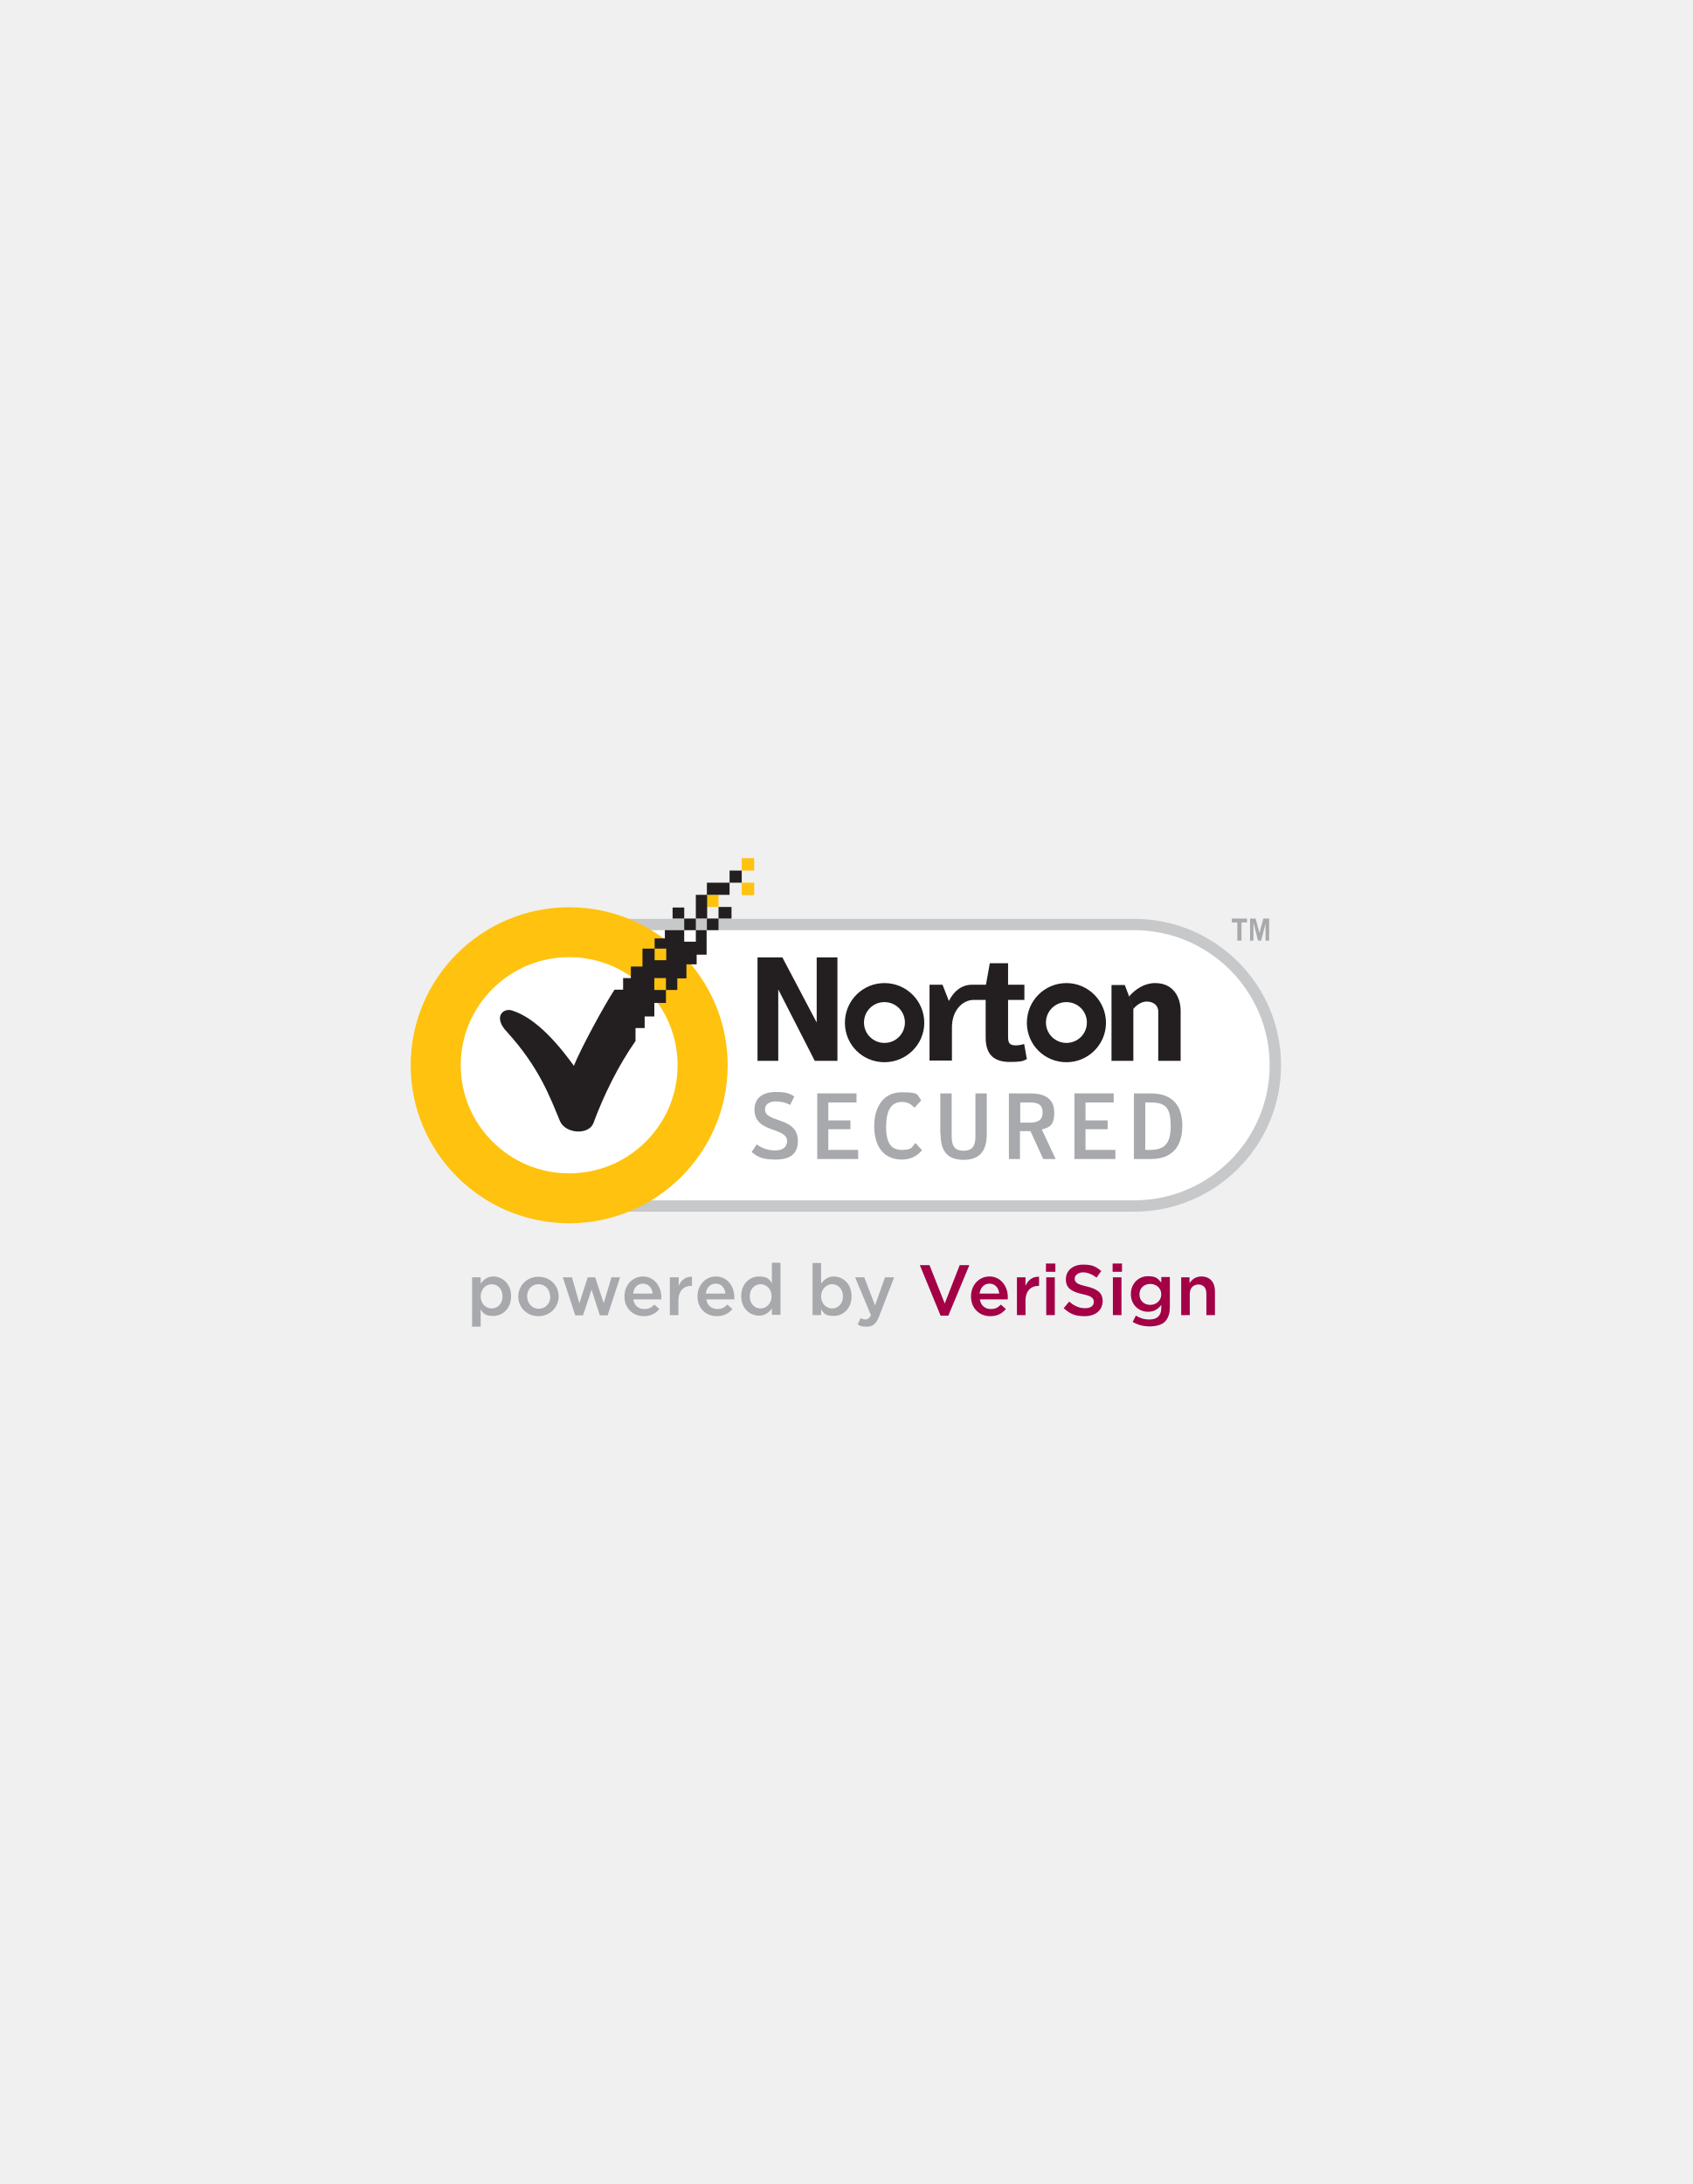
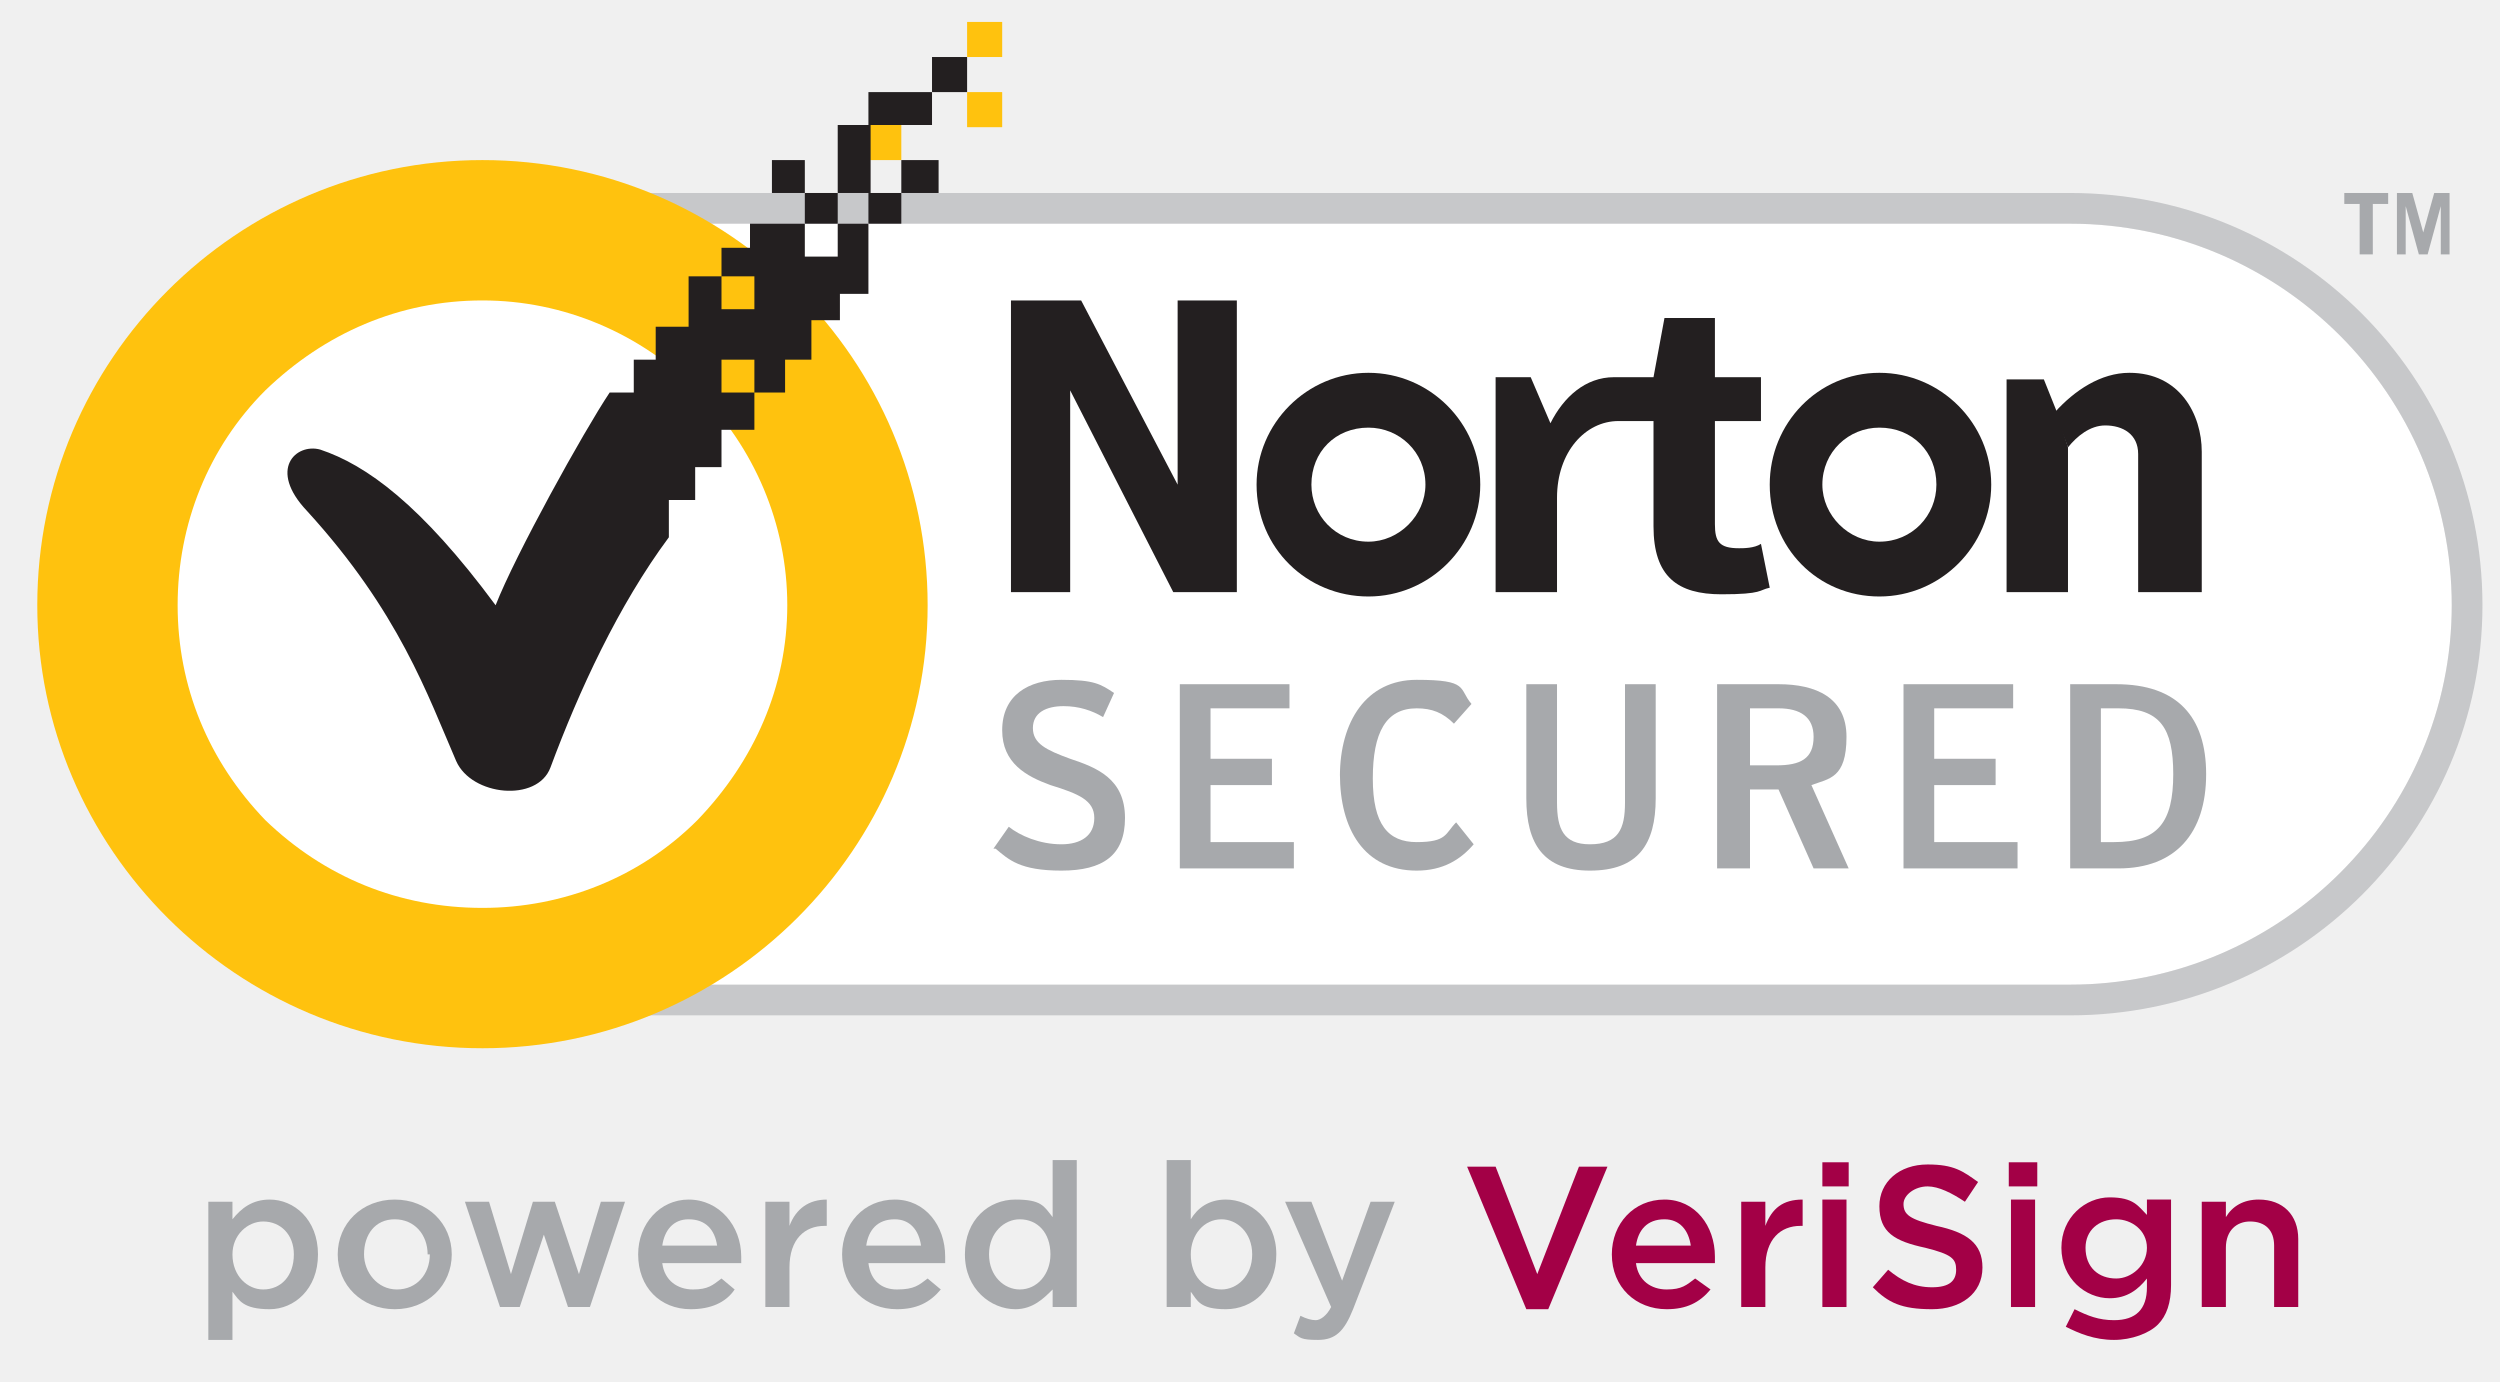
- <svg xmlns="http://www.w3.org/2000/svg" width="217" height="280" viewBox="0 0 217 280" fill="none">
-   <path d="M73.043 119.247C63.469 119.247 55.668 127.025 55.668 136.571C55.668 146.116 63.469 153.894 73.043 153.894H145.411C154.985 153.894 162.785 146.116 162.785 136.571C162.785 127.025 154.985 119.247 145.411 119.247H73.043Z" fill="white" />
-   <path d="M145.411 155.343H73.043C62.653 155.343 54.215 146.929 54.215 136.571C54.215 126.212 62.653 117.798 73.043 117.798H145.411C155.8 117.798 164.239 126.212 164.239 136.571C164.239 146.929 155.8 155.343 145.411 155.343ZM73.043 119.247C63.469 119.247 55.668 127.025 55.668 136.571C55.668 146.116 63.469 153.894 73.043 153.894H145.411C154.985 153.894 162.785 146.116 162.785 136.571C162.785 127.025 154.985 119.247 145.411 119.247H73.043Z" fill="#C7C8CA" />
-   <path d="M136.724 126.035C133.923 126.035 131.654 128.298 131.654 131.126C131.654 133.955 133.923 136.182 136.724 136.182C139.525 136.182 141.795 133.919 141.795 131.126C141.795 128.333 139.525 126.035 136.724 126.035ZM136.724 133.707C135.27 133.707 134.1 132.54 134.1 131.091C134.1 129.641 135.27 128.475 136.724 128.475C138.178 128.475 139.348 129.641 139.348 131.091C139.348 132.54 138.178 133.707 136.724 133.707Z" fill="#231F20" />
-   <path d="M113.393 126.035C110.592 126.035 108.323 128.298 108.323 131.126C108.323 133.955 110.592 136.182 113.393 136.182C116.194 136.182 118.499 133.919 118.499 131.126C118.499 128.333 116.23 126.035 113.393 126.035ZM113.393 133.707C111.939 133.707 110.769 132.54 110.769 131.091C110.769 129.641 111.939 128.475 113.393 128.475C114.847 128.475 116.017 129.641 116.017 131.091C116.017 132.54 114.847 133.707 113.393 133.707Z" fill="#231F20" />
-   <path d="M131.299 133.848C130.98 133.955 130.484 134.025 130.306 134.025C129.42 134.025 129.243 133.742 129.243 132.894V128.192H131.335V126.247H129.243V123.49H126.902L126.406 126.247H124.775H124.633C123.286 126.247 122.293 127.061 121.655 128.333L120.839 126.247H119.173V135.97H122.045V131.727C122.045 129.606 123.321 128.227 124.81 128.192H126.371V133.035C126.371 135.298 127.541 136.146 129.455 136.146C131.37 136.146 131.193 135.934 131.654 135.793L131.299 133.813V133.848Z" fill="#231F20" />
-   <path d="M145.305 129.359V136.005H142.504V126.283H144.206L144.773 127.768" fill="#231F20" />
-   <path d="M144.738 127.768C145.589 126.778 146.759 126.035 148.106 126.035C150.446 126.035 151.368 127.874 151.368 129.606V136.005H148.496V129.677C148.496 128.828 147.787 128.404 147.042 128.404C146.298 128.404 145.73 128.864 145.269 129.359" fill="#231F20" />
-   <path d="M97.118 122.747H100.309L104.706 131.091V122.747H107.365V136.005H104.458L99.778 126.848V136.005H97.118V122.747Z" fill="#231F20" />
-   <path d="M159.878 117.763V118.258H159.169V120.591H158.637V118.258H157.928V117.763H159.878Z" fill="#A7A9AC" />
-   <path d="M160.268 120.591V117.763H160.977L161.473 119.601L161.97 117.763H162.715V120.591H162.254V118.399L161.686 120.591H161.296L160.729 118.399H160.693V120.591H160.268Z" fill="#A7A9AC" />
-   <path d="M96.338 147.742L97.012 146.717C97.544 147.106 98.359 147.495 99.352 147.495C100.345 147.495 100.912 147.071 100.912 146.293C100.912 145.515 100.167 145.197 98.927 144.773C97.827 144.384 96.728 143.818 96.728 142.263C96.728 140.707 97.898 140 99.423 140C100.948 140 101.231 140.212 101.834 140.566L101.302 141.662C100.806 141.379 100.167 141.202 99.458 141.202C98.749 141.202 98.076 141.52 98.076 142.227C98.076 142.934 98.678 143.217 99.813 143.606C100.983 143.995 102.295 144.525 102.295 146.258C102.295 147.99 101.267 148.662 99.387 148.662C97.508 148.662 96.976 148.167 96.374 147.707" fill="#A7A9AC" />
-   <path d="M104.777 140.177H109.812V141.343H106.195V143.641H109.032V144.773H106.195V147.424H110.025V148.591H104.777V140.177Z" fill="#A7A9AC" />
-   <path d="M112.081 144.384C112.081 141.909 113.251 140.035 115.627 140.035C118.003 140.035 117.506 140.354 118.109 141.061L117.258 142.015C116.762 141.52 116.336 141.273 115.627 141.273C114.244 141.273 113.606 142.404 113.606 144.49C113.606 146.576 114.28 147.424 115.627 147.424C116.974 147.424 116.903 147.035 117.364 146.54L118.215 147.46C117.613 148.167 116.832 148.662 115.627 148.662C113.18 148.662 112.081 146.823 112.081 144.349" fill="#A7A9AC" />
-   <path d="M120.556 145.374V140.177H122.009V145.621C122.009 146.788 122.293 147.53 123.534 147.53C124.775 147.53 125.059 146.788 125.059 145.621V140.177H126.512V145.374C126.512 147.46 125.697 148.697 123.534 148.697C121.371 148.697 120.591 147.46 120.591 145.374" fill="#A7A9AC" />
-   <path d="M135.306 148.591H133.746L132.115 145.02H130.767V148.591H129.349V140.177H132.115C133.817 140.177 135.164 140.778 135.164 142.616C135.164 144.455 134.419 144.525 133.568 144.808L135.341 148.591H135.306ZM132.044 143.924C133.107 143.924 133.675 143.571 133.675 142.616C133.675 141.662 133.108 141.343 132.15 141.343H130.803V143.924H132.079H132.044Z" fill="#A7A9AC" />
-   <path d="M137.752 140.177H142.787V141.343H139.171V143.641H142.007V144.773H139.171V147.424H143V148.591H137.752V140.177Z" fill="#A7A9AC" />
-   <path d="M145.411 140.177H147.503C150.269 140.177 151.581 141.662 151.581 144.348C151.581 147.035 150.233 148.591 147.574 148.591H145.376V140.177H145.411ZM147.432 147.424C149.418 147.424 150.092 146.505 150.092 144.348C150.092 142.192 149.56 141.343 147.61 141.343H146.83V147.424H147.432Z" fill="#A7A9AC" />
-   <path d="M72.972 156.828C61.767 156.828 52.654 147.742 52.654 136.571C52.654 125.399 61.767 116.313 72.972 116.313C84.176 116.313 93.289 125.399 93.289 136.571C93.289 147.742 84.176 156.828 72.972 156.828ZM72.972 122.712C69.249 122.712 65.774 124.162 63.15 126.778C60.526 129.394 59.072 132.859 59.072 136.571C59.072 140.283 60.526 143.747 63.15 146.364C65.774 148.98 69.249 150.429 72.972 150.429C76.695 150.429 80.169 148.98 82.793 146.364C85.417 143.747 86.871 140.283 86.871 136.571C86.871 132.859 85.417 129.394 82.793 126.778C80.169 124.162 76.659 122.712 72.972 122.712Z" fill="#FFC20E" />
-   <path d="M96.693 113.167H95.097V114.758H96.693V113.167Z" fill="#FFC20E" />
-   <path d="M96.693 110.02H95.097V111.611H96.693V110.02Z" fill="#FFC20E" />
-   <path d="M92.119 114.722H90.629V116.278H92.119V114.722Z" fill="#FFC20E" />
-   <path d="M89.211 117.763H87.722V119.248H89.211V117.763Z" fill="#231F20" />
-   <path d="M93.785 116.278H92.119V117.763H93.785V116.278Z" fill="#231F20" />
-   <path d="M87.722 116.349H86.233V117.763H87.722V116.349Z" fill="#231F20" />
-   <path d="M92.119 117.763H90.629V119.248H92.119V117.763Z" fill="#231F20" />
-   <path d="M95.097 111.611H93.537V113.167H95.097V111.611Z" fill="#231F20" />
-   <path d="M93.537 113.167H90.629V114.722H93.537V113.167Z" fill="#231F20" />
-   <path d="M90.665 114.722H89.211V117.763H90.665V114.722Z" fill="#231F20" />
-   <path d="M89.211 119.247V120.732H87.722V119.247H85.24V120.308H83.928V121.616H85.417V123.101H83.928V121.616H82.368V123.914H80.879V125.399H79.886V126.884H78.787C77.581 128.687 74.496 134.343 73.574 136.641C70.241 132.01 67.653 130.172 65.596 129.535C64.497 129.217 63.185 130.384 64.994 132.293C69.178 136.889 70.525 140.707 71.802 143.747C72.475 145.338 75.489 145.586 76.092 143.96C77.368 140.495 79.248 136.641 81.481 133.46V131.798H82.651V130.313H83.892V128.581H85.382V126.919H83.892V125.399H85.382V126.919H86.835V125.434H88.006V123.631H89.317V122.394H90.594V119.247H89.14H89.211Z" fill="#231F20" />
-   <path d="M60.526 163.758H61.625V164.571C61.98 164.076 62.476 163.651 63.256 163.651C64.391 163.651 65.525 164.571 65.525 166.162C65.525 167.788 64.426 168.707 63.256 168.707C62.086 168.707 61.944 168.318 61.625 167.859V170.086H60.526V163.793V163.758ZM64.426 166.197C64.426 165.242 63.788 164.641 63.044 164.641C62.299 164.641 61.625 165.278 61.625 166.197C61.625 167.151 62.299 167.753 63.044 167.753C63.788 167.753 64.426 167.151 64.426 166.197Z" fill="#A7A9AC" />
-   <path d="M66.447 166.232C66.447 164.818 67.547 163.687 69.036 163.687C70.525 163.687 71.624 164.818 71.624 166.197C71.624 167.576 70.525 168.742 69.036 168.742C67.547 168.742 66.447 167.611 66.447 166.232ZM70.525 166.232C70.525 165.349 69.922 164.641 69.036 164.641C68.149 164.641 67.582 165.349 67.582 166.197C67.582 167.045 68.185 167.788 69.071 167.788C69.958 167.788 70.561 167.081 70.561 166.232" fill="#A7A9AC" />
-   <path d="M72.156 163.758H73.326L74.284 167.081L75.347 163.758H76.305L77.404 167.081L78.397 163.758H79.496L77.9 168.636H76.907L75.844 165.348L74.745 168.636H73.752L72.156 163.758Z" fill="#A7A9AC" />
-   <path d="M80.063 166.197C80.063 164.783 81.056 163.651 82.439 163.651C83.822 163.651 84.779 164.854 84.779 166.268C84.779 167.682 84.779 166.48 84.779 166.586H81.198C81.304 167.364 81.871 167.823 82.581 167.823C83.29 167.823 83.502 167.611 83.892 167.258L84.531 167.823C84.07 168.389 83.431 168.742 82.545 168.742C81.127 168.742 80.063 167.717 80.063 166.232M83.68 165.843C83.609 165.136 83.183 164.571 82.439 164.571C81.694 164.571 81.269 165.101 81.162 165.843H83.644H83.68Z" fill="#A7A9AC" />
-   <path d="M85.914 163.758H87.013V164.854C87.332 164.146 87.864 163.651 88.715 163.687V164.854H88.644C87.651 164.854 86.977 165.49 86.977 166.763V168.601H85.878V163.758H85.914Z" fill="#A7A9AC" />
-   <path d="M89.424 166.197C89.424 164.783 90.417 163.651 91.799 163.651C93.182 163.651 94.14 164.854 94.14 166.268C94.14 167.682 94.14 166.48 94.14 166.586H90.558C90.665 167.364 91.232 167.823 91.941 167.823C92.65 167.823 92.863 167.611 93.253 167.258L93.891 167.823C93.43 168.389 92.792 168.742 91.906 168.742C90.488 168.742 89.424 167.717 89.424 166.232M93.005 165.843C92.934 165.136 92.509 164.571 91.764 164.571C91.019 164.571 90.594 165.101 90.488 165.843H92.97H93.005Z" fill="#A7A9AC" />
-   <path d="M95.026 166.197C95.026 164.571 96.125 163.651 97.295 163.651C98.466 163.651 98.607 164.04 98.962 164.5V161.884H100.061V168.566H98.962V167.752C98.607 168.247 98.111 168.672 97.295 168.672C96.161 168.672 95.026 167.752 95.026 166.162M98.926 166.197C98.926 165.242 98.253 164.641 97.508 164.641C96.763 164.641 96.125 165.242 96.125 166.197C96.125 167.151 96.763 167.752 97.508 167.752C98.253 167.752 98.926 167.116 98.926 166.197Z" fill="#A7A9AC" />
-   <path d="M105.273 167.859V168.601H104.174V161.919H105.273V164.571C105.628 164.076 106.124 163.652 106.904 163.652C108.039 163.652 109.174 164.571 109.174 166.162C109.174 167.788 108.075 168.707 106.904 168.707C105.734 168.707 105.592 168.318 105.273 167.859ZM108.075 166.197C108.075 165.242 107.436 164.641 106.692 164.641C105.947 164.641 105.273 165.278 105.273 166.197C105.273 167.152 105.947 167.753 106.692 167.753C107.436 167.753 108.075 167.152 108.075 166.197Z" fill="#A7A9AC" />
-   <path d="M109.954 169.803L110.344 168.99C110.557 169.096 110.769 169.167 110.982 169.167C111.195 169.167 111.478 169.025 111.656 168.601L109.635 163.758H110.805L112.188 167.364L113.464 163.758H114.634L112.719 168.742C112.329 169.732 111.904 170.086 111.124 170.086C110.344 170.086 110.308 169.98 109.989 169.803" fill="#A7A9AC" />
-   <path d="M117.932 162.202H119.173L121.123 167.116L123.038 162.202H124.279L121.584 168.672H120.591L117.932 162.202Z" fill="#A30046" />
-   <path d="M124.491 166.197C124.491 164.783 125.484 163.651 126.867 163.651C128.25 163.651 129.207 164.854 129.207 166.268C129.207 167.682 129.207 166.48 129.207 166.586H125.626C125.732 167.364 126.3 167.823 127.009 167.823C127.718 167.823 127.931 167.611 128.321 167.258L128.959 167.823C128.498 168.389 127.86 168.742 126.973 168.742C125.555 168.742 124.491 167.717 124.491 166.232M128.108 165.843C128.037 165.136 127.612 164.571 126.867 164.571C126.122 164.571 125.697 165.101 125.591 165.843H128.073H128.108Z" fill="#A30046" />
-   <path d="M130.377 163.758H131.476V164.854C131.796 164.146 132.327 163.651 133.214 163.687V164.854H133.143C132.186 164.854 131.476 165.49 131.476 166.763V168.601H130.377V163.758Z" fill="#A30046" />
-   <path d="M134.1 161.99H135.306V163.05H134.1V161.99ZM134.136 163.758H135.235V168.601H134.136V163.758Z" fill="#A30046" />
-   <path d="M136.405 167.682L137.079 166.869C137.682 167.399 138.32 167.717 139.1 167.717C139.88 167.717 140.234 167.399 140.234 166.904C140.234 166.444 139.986 166.162 138.781 165.914C137.398 165.596 136.653 165.172 136.653 164.005C136.653 162.874 137.575 162.131 138.852 162.131C140.128 162.131 140.518 162.414 141.192 162.944L140.589 163.793C140.022 163.369 139.419 163.121 138.852 163.121C138.284 163.121 137.788 163.475 137.788 163.899C137.788 164.429 138.072 164.641 139.313 164.924C140.66 165.242 141.369 165.737 141.369 166.798C141.369 168 140.412 168.742 139.064 168.742C137.717 168.742 137.15 168.389 136.37 167.717" fill="#A30046" />
-   <path d="M142.646 161.99H143.851V163.05H142.646V161.99ZM142.681 163.758H143.78V168.601H142.681V163.758Z" fill="#A30046" />
-   <path d="M145.199 169.52L145.624 168.672C146.156 168.99 146.688 169.167 147.361 169.167C148.354 169.167 148.886 168.672 148.886 167.682V167.293C148.496 167.823 147.964 168.177 147.184 168.177C146.05 168.177 144.986 167.328 144.986 165.914C144.986 164.465 146.05 163.616 147.184 163.616C148.319 163.616 148.496 164.005 148.886 164.429V163.722H149.985V167.576C149.985 168.389 149.773 168.99 149.383 169.414C148.992 169.838 148.248 170.051 147.397 170.051C146.546 170.051 145.837 169.838 145.234 169.485M148.886 165.95C148.886 165.136 148.248 164.606 147.468 164.606C146.688 164.606 146.085 165.136 146.085 165.95C146.085 166.763 146.688 167.293 147.468 167.293C148.248 167.293 148.886 166.727 148.886 165.95Z" fill="#A30046" />
-   <path d="M151.404 163.758H152.503V164.5C152.822 164.04 153.283 163.651 154.027 163.651C155.127 163.651 155.765 164.394 155.765 165.525V168.601H154.666V165.843C154.666 165.101 154.276 164.677 153.637 164.677C152.999 164.677 152.538 165.136 152.538 165.879V168.601H151.439V163.758H151.404Z" fill="#A30046" />
+ <svg xmlns="http://www.w3.org/2000/svg" version="1.2" viewBox="0 0 114 63" width="114" height="63">
+   <style>.a{fill:#fff}.b{fill:#c7c8ca}.c{fill:#231f20}.d{fill:#a7a9ac}.e{fill:#ffc20e}.f{fill:#a30046}</style>
+   <path class="a" d="m22 10.2c-9.5 0-17.3 7.8-17.3 17.4 0 9.5 7.8 17.3 17.3 17.3h72.4c9.6 0 17.4-7.8 17.4-17.3 0-9.6-7.8-17.4-17.4-17.4z" />
+   <path fill-rule="evenodd" class="b" d="m94.4 46.3h-72.4c-10.3 0-18.8-8.4-18.8-18.7 0-10.4 8.5-18.8 18.8-18.8h72.4c10.4 0 18.8 8.4 18.8 18.8 0 10.3-8.4 18.7-18.8 18.7zm-72.4-36.1c-9.5 0-17.3 7.8-17.3 17.4 0 9.5 7.8 17.3 17.3 17.3h72.4c9.6 0 17.4-7.8 17.4-17.3 0-9.6-7.8-17.4-17.4-17.4z" />
+   <path fill-rule="evenodd" class="c" d="m90.8 22.1c0 2.8-2.3 5.1-5.1 5.1-2.8 0-5-2.2-5-5.1 0-2.8 2.2-5.1 5-5.1 2.8 0 5.1 2.3 5.1 5.1zm-2.5 0c0-1.5-1.1-2.6-2.6-2.6-1.4 0-2.6 1.1-2.6 2.6 0 1.4 1.2 2.6 2.6 2.6 1.5 0 2.6-1.2 2.6-2.6z" />
+   <path fill-rule="evenodd" class="c" d="m67.5 22.1c0 2.8-2.3 5.1-5.1 5.1-2.8 0-5.1-2.2-5.1-5.1 0-2.8 2.3-5.1 5.1-5.1 2.8 0 5.1 2.3 5.1 5.1zm-2.5 0c0-1.5-1.2-2.6-2.6-2.6-1.5 0-2.6 1.1-2.6 2.6 0 1.4 1.1 2.6 2.6 2.6 1.4 0 2.6-1.2 2.6-2.6z" />
+   <path class="c" d="m80.3 24.8c-0.3 0.2-0.8 0.2-1 0.2-0.9 0-1.1-0.3-1.1-1.1v-4.7h2.1v-2h-2.1v-2.7h-2.3l-0.5 2.7h-1.6-0.2c-1.3 0-2.3 0.9-2.9 2.1l-0.9-2.1h-1.6v9.8h2.8v-4.3c0-2.1 1.3-3.5 2.8-3.5h1.6v4.8c0 2.3 1.1 3.1 3.1 3.1 1.9 0 1.7-0.2 2.2-0.3l-0.4-2z" />
+   <path class="c" d="m94.3 20.4v6.6h-2.8v-9.7h1.7l0.6 1.5" />
+   <path class="c" d="m93.7 18.8c0.9-1 2.1-1.8 3.4-1.8 2.3 0 3.3 1.9 3.3 3.6v6.4h-2.9v-6.3c0-0.9-0.7-1.3-1.5-1.3-0.7 0-1.3 0.5-1.7 1" />
+   <path class="c" d="m46.1 13.7h3.2l4.4 8.4v-8.4h2.7v13.3h-2.9l-4.7-9.2v9.2h-2.7z" />
+   <path class="d" d="m108.9 8.8v0.5h-0.7v2.3h-0.6v-2.3h-0.7v-0.5z" />
+   <path class="d" d="m109.3 11.6v-2.8h0.7l0.5 1.8 0.5-1.8h0.7v2.8h-0.4v-2.2l-0.6 2.2h-0.4l-0.6-2.2v2.2z" />
+   <path class="d" d="m45.3 38.7l0.7-1c0.5 0.4 1.4 0.8 2.4 0.8 0.9 0 1.5-0.4 1.5-1.2 0-0.8-0.7-1.1-2-1.5-1.1-0.4-2.2-1-2.2-2.5 0-1.6 1.2-2.3 2.7-2.3 1.5 0 1.8 0.2 2.4 0.6l-0.5 1.1c-0.5-0.3-1.1-0.5-1.8-0.5-0.8 0-1.4 0.3-1.4 1 0 0.7 0.6 1 1.7 1.4 1.2 0.4 2.5 0.9 2.5 2.7 0 1.7-1 2.4-2.9 2.4-1.9 0-2.4-0.5-3-1" />
+   <path class="d" d="m53.8 31.2h5v1.1h-3.6v2.3h2.8v1.2h-2.8v2.6h3.8v1.2h-5.2z" />
+   <path class="d" d="m61.1 35.4c0-2.5 1.2-4.4 3.5-4.4 2.4 0 1.9 0.4 2.5 1.1l-0.8 0.9c-0.5-0.5-1-0.7-1.7-0.7-1.4 0-2 1.1-2 3.2 0 2.1 0.7 2.9 2 2.9 1.4 0 1.3-0.4 1.8-0.9l0.8 1c-0.6 0.7-1.4 1.2-2.6 1.2-2.4 0-3.5-1.9-3.5-4.4" />
+   <path class="d" d="m69.6 36.4v-5.2h1.4v5.4c0 1.2 0.3 1.9 1.5 1.9 1.3 0 1.6-0.7 1.6-1.9v-5.4h1.4v5.2c0 2.1-0.8 3.3-3 3.3-2.1 0-2.9-1.2-2.9-3.3" />
+   <path fill-rule="evenodd" class="d" d="m82.7 39.6l-1.6-3.6h-1.3v3.6h-1.5v-8.4h2.8c1.7 0 3.1 0.6 3.1 2.4 0 1.9-0.8 1.9-1.6 2.2l1.7 3.8zm-1.7-4.7c1.1 0 1.7-0.3 1.7-1.3 0-0.9-0.6-1.3-1.6-1.3h-1.3v2.6z" />
+   <path class="d" d="m86.8 31.2h5v1.1h-3.6v2.3h2.8v1.2h-2.8v2.6h3.8v1.2h-5.2z" />
+   <path fill-rule="evenodd" class="d" d="m96.5 31.2c2.8 0 4.1 1.5 4.1 4.1 0 2.7-1.4 4.3-4 4.3h-2.2v-8.4zm-0.1 7.2c2 0 2.7-0.9 2.7-3.1 0-2.1-0.6-3-2.5-3h-0.8v6.1z" />
+   <path fill-rule="evenodd" class="e" d="m22 47.8c-11.2 0-20.3-9.1-20.3-20.2 0-11.2 9.1-20.3 20.3-20.3 11.2 0 20.3 9.1 20.3 20.3 0 11.1-9.1 20.2-20.3 20.2zm0-34.1c-3.8 0-7.2 1.5-9.9 4.1-2.6 2.6-4 6.1-4 9.8 0 3.7 1.4 7.1 4 9.8 2.7 2.6 6.1 4 9.9 4 3.7 0 7.2-1.4 9.8-4 2.6-2.7 4.1-6.1 4.1-9.8 0-3.7-1.5-7.2-4.1-9.8-2.6-2.6-6.1-4.1-9.8-4.1z" />
+   <path class="e" d="m45.7 4.2h-1.6v1.6h1.6z" />
+   <path class="e" d="m45.7 1h-1.6v1.6h1.6z" />
+   <path class="e" d="m41.1 5.7h-1.5v1.6h1.5z" />
+   <path class="c" d="m38.2 8.8h-1.5v1.4h1.5z" />
+   <path class="c" d="m42.8 7.3h-1.7v1.5h1.7z" />
+   <path class="c" d="m36.7 7.3h-1.5v1.5h1.5z" />
+   <path class="c" d="m41.1 8.8h-1.5v1.4h1.5z" />
+   <path class="c" d="m44.1 2.6h-1.6v1.6h1.6z" />
+   <path class="c" d="m42.5 4.2h-2.9v1.5h2.9z" />
+   <path class="c" d="m39.7 5.7h-1.5v3.1h1.5z" />
+   <path class="c" d="m38.2 10.2v1.5h-1.5v-1.5h-2.5v1.1h-1.3v1.3h1.5v1.5h-1.5v-1.5h-1.5v2.3h-1.5v1.5h-1v1.5h-1.1c-1.2 1.8-4.3 7.4-5.2 9.7-3.4-4.6-5.9-6.4-8-7.1-1.1-0.3-2.4 0.9-0.6 2.8 4.2 4.6 5.5 8.4 6.8 11.4 0.7 1.6 3.7 1.9 4.3 0.3 1.3-3.5 3.1-7.4 5.4-10.5v-1.7h1.2v-1.5h1.2v-1.7h1.5v-1.7h-1.5v-1.5h1.5v1.5h1.4v-1.5h1.2v-1.8h1.3v-1.2h1.3v-3.2h-1.5z" />
+   <path fill-rule="evenodd" class="d" d="m9.5 54.8h1.1v0.8c0.4-0.5 0.9-0.9 1.7-0.9 1.1 0 2.2 0.9 2.2 2.5 0 1.6-1.1 2.5-2.2 2.5-1.2 0-1.4-0.4-1.7-0.8v2.2h-1.1zm3.9 2.4c0-0.9-0.6-1.5-1.4-1.5-0.7 0-1.4 0.6-1.4 1.5 0 1 0.7 1.6 1.4 1.6 0.8 0 1.4-0.6 1.4-1.6z" />
+   <path fill-rule="evenodd" class="d" d="m15.4 57.2c0-1.4 1.1-2.5 2.6-2.5 1.5 0 2.6 1.1 2.6 2.5 0 1.4-1.1 2.5-2.6 2.5-1.5 0-2.6-1.1-2.6-2.5zm4.1 0c0-0.9-0.6-1.6-1.5-1.6-0.9 0-1.4 0.7-1.4 1.6 0 0.8 0.6 1.6 1.5 1.6 0.9 0 1.5-0.7 1.5-1.6z" />
+   <path class="d" d="m21.2 54.8h1.1l1 3.3 1-3.3h1l1.1 3.3 1-3.3h1.1l-1.6 4.8h-1l-1.1-3.3-1.1 3.3h-0.9z" />
+   <path fill-rule="evenodd" class="d" d="m29.1 57.2c0-1.4 1-2.5 2.3-2.5 1.4 0 2.4 1.2 2.4 2.6 0 1.4 0 0.2 0 0.3h-3.6c0.1 0.8 0.7 1.2 1.4 1.2 0.7 0 0.9-0.2 1.3-0.5l0.6 0.5c-0.4 0.6-1.1 0.9-2 0.9-1.4 0-2.4-1-2.4-2.5m3.6-0.4c-0.1-0.7-0.5-1.2-1.3-1.2-0.7 0-1.1 0.5-1.2 1.2z" />
+   <path class="d" d="m34.9 54.8h1.1v1.1c0.3-0.8 0.9-1.2 1.7-1.2v1.2h-0.1c-0.9 0-1.6 0.6-1.6 1.9v1.8h-1.1v-4.8z" />
+   <path fill-rule="evenodd" class="d" d="m38.4 57.2c0-1.4 1-2.5 2.4-2.5 1.4 0 2.3 1.2 2.3 2.6 0 1.4 0 0.2 0 0.3h-3.5c0.1 0.8 0.6 1.2 1.3 1.2 0.8 0 1-0.2 1.4-0.5l0.6 0.5c-0.5 0.6-1.1 0.9-2 0.9-1.4 0-2.5-1-2.5-2.5m3.6-0.4c-0.1-0.7-0.5-1.2-1.2-1.2-0.8 0-1.2 0.5-1.3 1.2z" />
+   <path fill-rule="evenodd" class="d" d="m44 57.2q0 0 0 0 0 0 0 0m2.3-2.5c1.2 0 1.3 0.3 1.7 0.8v-2.6h1.1v6.7h-1.1v-0.8c-0.4 0.4-0.9 0.9-1.7 0.9-1.1 0-2.3-0.9-2.3-2.5 0-1.6 1.1-2.5 2.3-2.5zm1.6 2.5c0-1-0.6-1.6-1.4-1.6-0.7 0-1.4 0.6-1.4 1.6 0 1 0.7 1.6 1.4 1.6 0.8 0 1.4-0.7 1.4-1.6z" />
+   <path fill-rule="evenodd" class="d" d="m54.3 58.9v0.7h-1.1v-6.7h1.1v2.7c0.3-0.5 0.8-0.9 1.6-0.9 1.1 0 2.3 0.9 2.3 2.5 0 1.6-1.1 2.5-2.3 2.5-1.2 0-1.3-0.4-1.6-0.8zm2.8-1.7c0-1-0.7-1.6-1.4-1.6-0.8 0-1.4 0.7-1.4 1.6 0 1 0.6 1.6 1.4 1.6 0.7 0 1.4-0.6 1.4-1.6z" />
+   <path class="d" d="m59 60.8l0.3-0.8q0.4 0.2 0.7 0.2c0.2 0 0.5-0.2 0.7-0.6l-2.1-4.8h1.2l1.4 3.6 1.3-3.6h1.1l-1.9 4.9c-0.4 1-0.8 1.4-1.6 1.4-0.8 0-0.8-0.1-1.1-0.3" />
+   <path class="f" d="m66.9 53.2h1.3l1.9 4.9 1.9-4.9h1.3l-2.7 6.5h-1z" />
+   <path fill-rule="evenodd" class="f" d="m73.5 57.2c0-1.4 1-2.5 2.4-2.5 1.4 0 2.3 1.2 2.3 2.6 0 1.4 0 0.2 0 0.3h-3.6c0.1 0.8 0.7 1.2 1.4 1.2 0.7 0 0.9-0.2 1.3-0.5l0.7 0.5c-0.5 0.6-1.1 0.9-2 0.9-1.4 0-2.5-1-2.5-2.5m3.6-0.4c-0.1-0.7-0.5-1.2-1.2-1.2-0.8 0-1.2 0.5-1.3 1.2z" />
+   <path class="f" d="m79.4 54.8h1.1v1.1c0.3-0.8 0.8-1.2 1.7-1.2v1.2h-0.1c-0.9 0-1.6 0.6-1.6 1.9v1.8h-1.1z" />
+   <path class="f" d="m83.1 53h1.2v1.1h-1.2zm0 1.7h1.1v4.9h-1.1z" />
+   <path class="f" d="m85.4 58.7l0.7-0.8c0.6 0.5 1.2 0.8 2 0.8 0.8 0 1.1-0.3 1.1-0.8 0-0.5-0.2-0.7-1.4-1-1.4-0.3-2.1-0.7-2.1-1.9 0-1.1 0.9-1.9 2.2-1.9 1.2 0 1.6 0.3 2.3 0.8l-0.6 0.9c-0.6-0.4-1.2-0.7-1.7-0.7-0.6 0-1.1 0.4-1.1 0.8 0 0.5 0.3 0.7 1.5 1 1.4 0.3 2.1 0.8 2.1 1.9 0 1.2-1 1.9-2.3 1.9-1.4 0-2-0.3-2.7-1" />
+   <path class="f" d="m91.6 53h1.3v1.1h-1.3zm0.1 1.7h1.1v4.9h-1.1z" />
+   <path fill-rule="evenodd" class="f" d="m94.2 60.5l0.4-0.8c0.6 0.3 1.1 0.5 1.8 0.5 1 0 1.5-0.5 1.5-1.5v-0.4c-0.4 0.5-0.9 0.9-1.7 0.9-1.1 0-2.2-0.9-2.2-2.3 0-1.4 1.1-2.3 2.2-2.3 1.1 0 1.3 0.4 1.7 0.8v-0.7h1.1v3.9q0 1.2-0.6 1.8c-0.4 0.4-1.2 0.7-2 0.7-0.9 0-1.6-0.3-2.2-0.6m3.7-3.6c0-0.8-0.7-1.3-1.4-1.3-0.8 0-1.4 0.5-1.4 1.3 0 0.9 0.6 1.4 1.4 1.4 0.7 0 1.4-0.6 1.4-1.4z" />
+   <path class="f" d="m100.4 54.8h1.1v0.7c0.3-0.5 0.8-0.8 1.5-0.8 1.1 0 1.8 0.7 1.8 1.8v3.1h-1.1v-2.8c0-0.7-0.4-1.1-1.1-1.1-0.6 0-1.1 0.4-1.1 1.2v2.7h-1.1v-4.8z" />
</svg>
